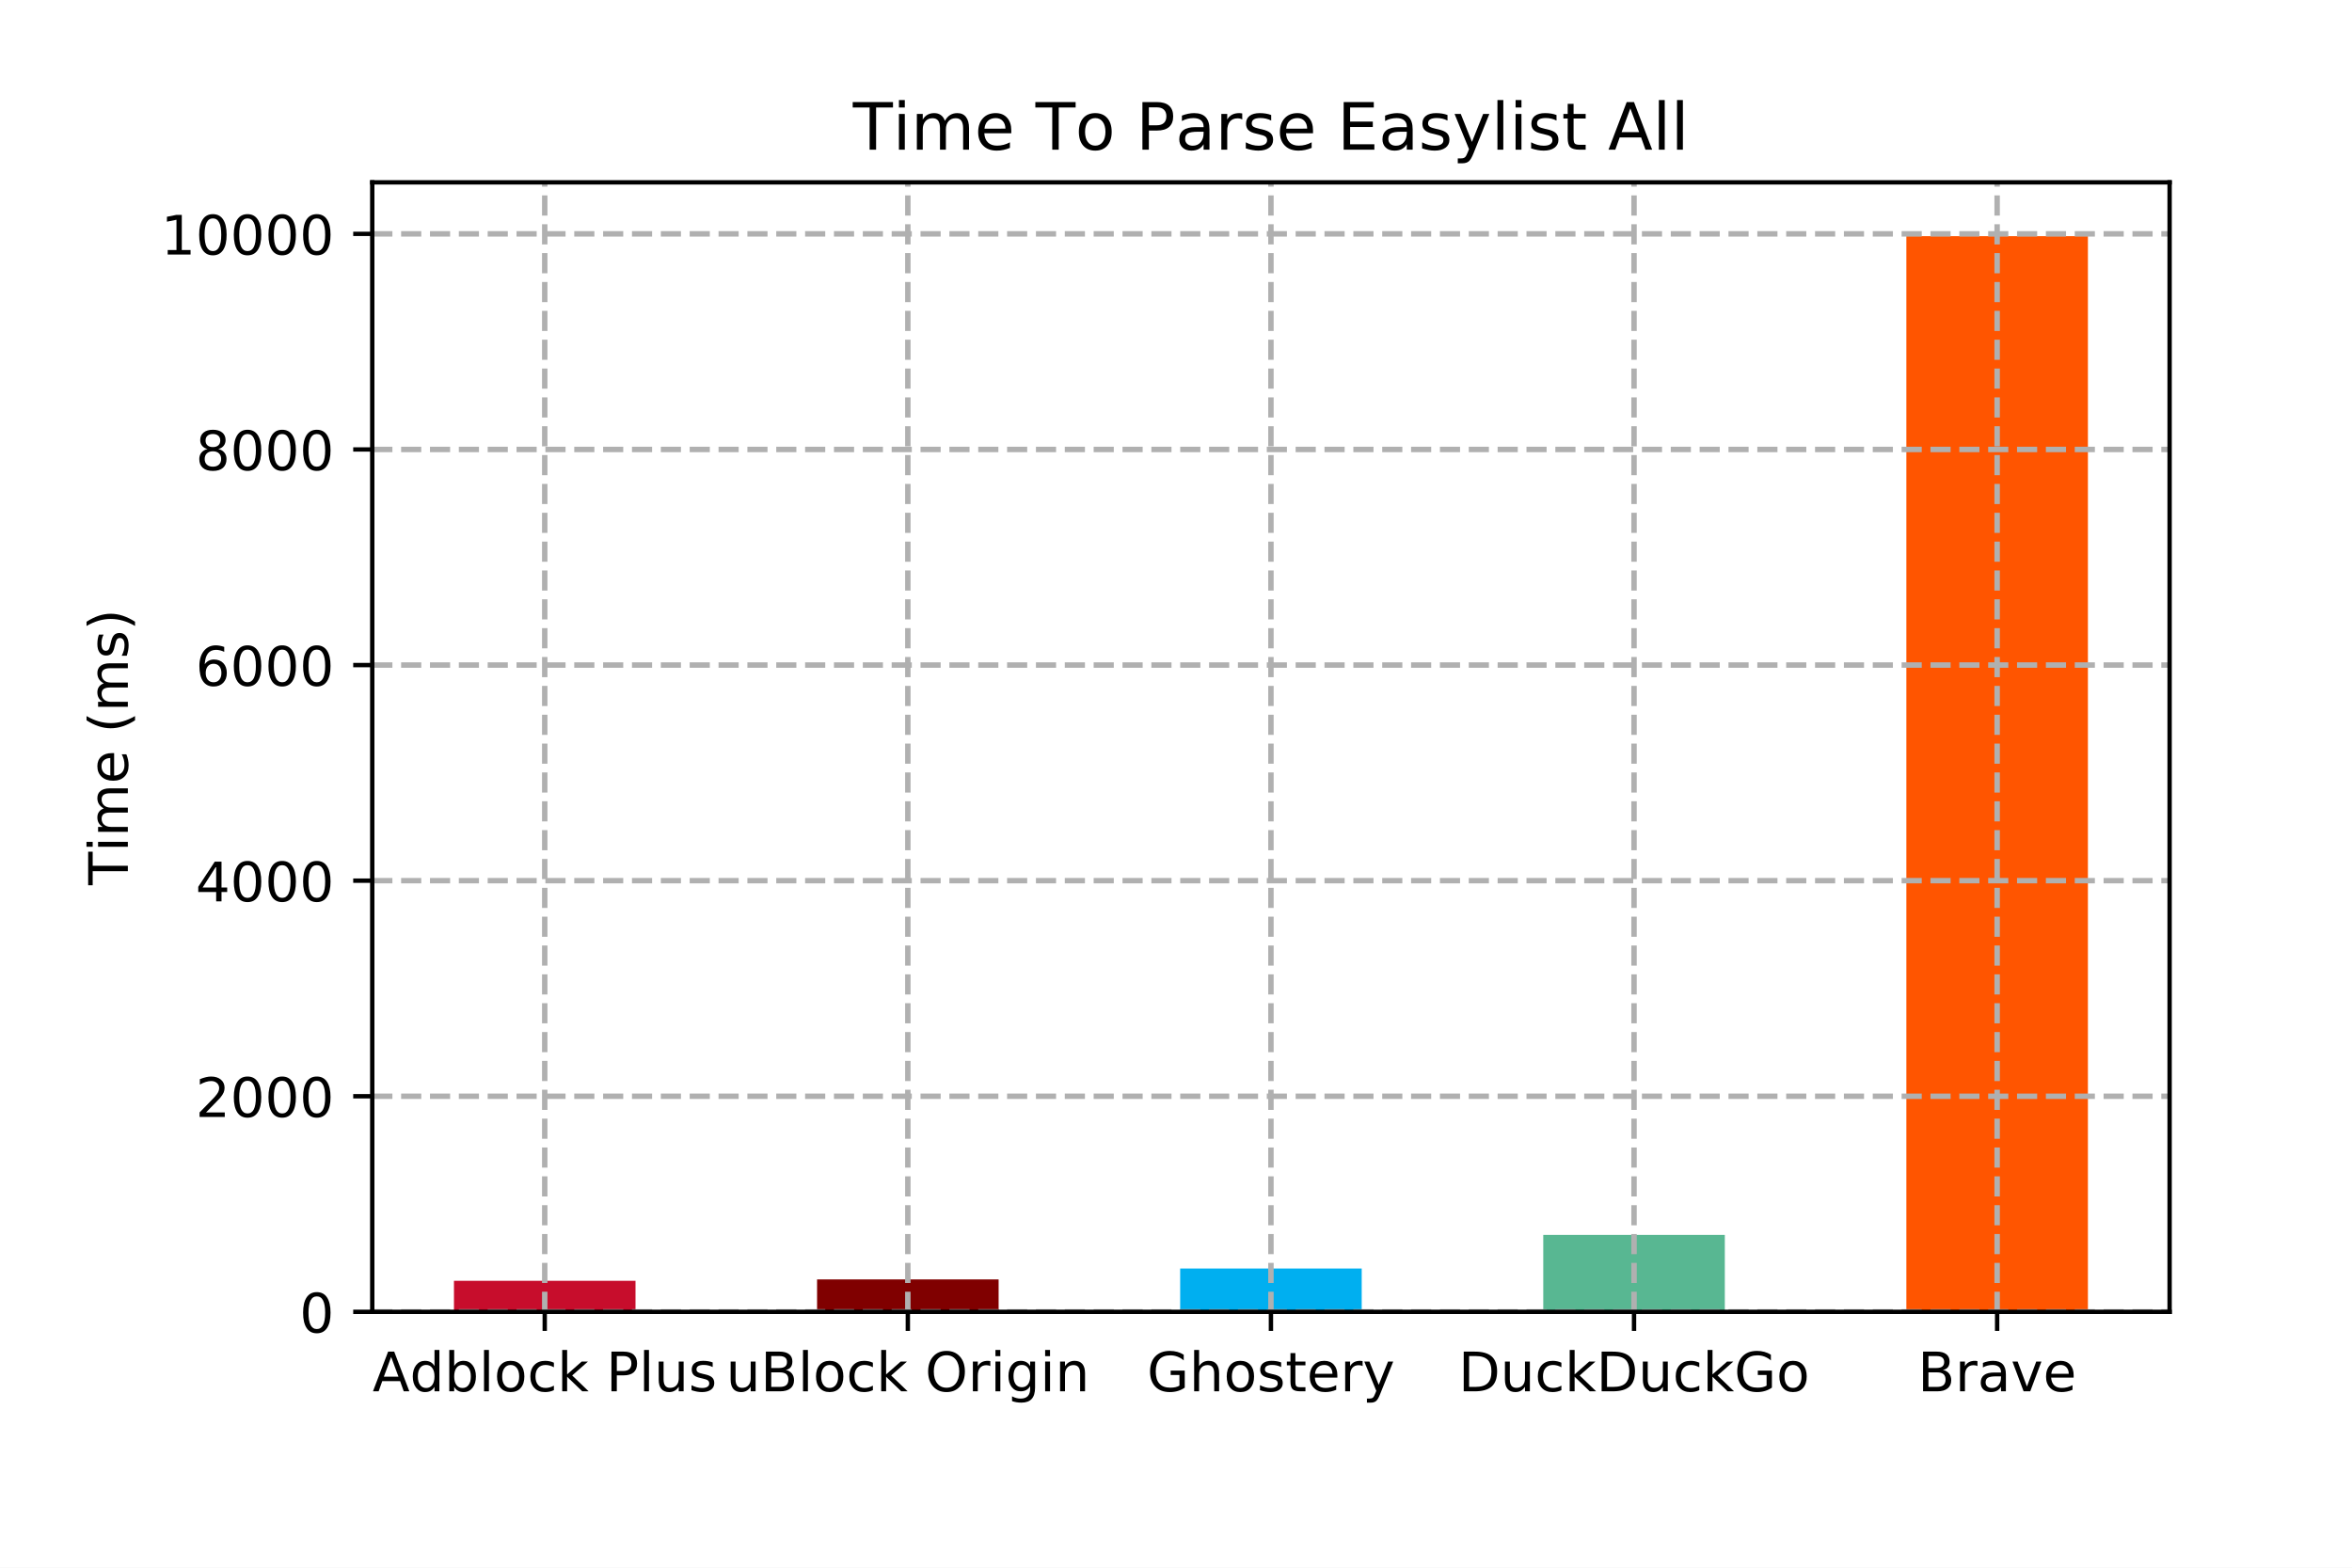
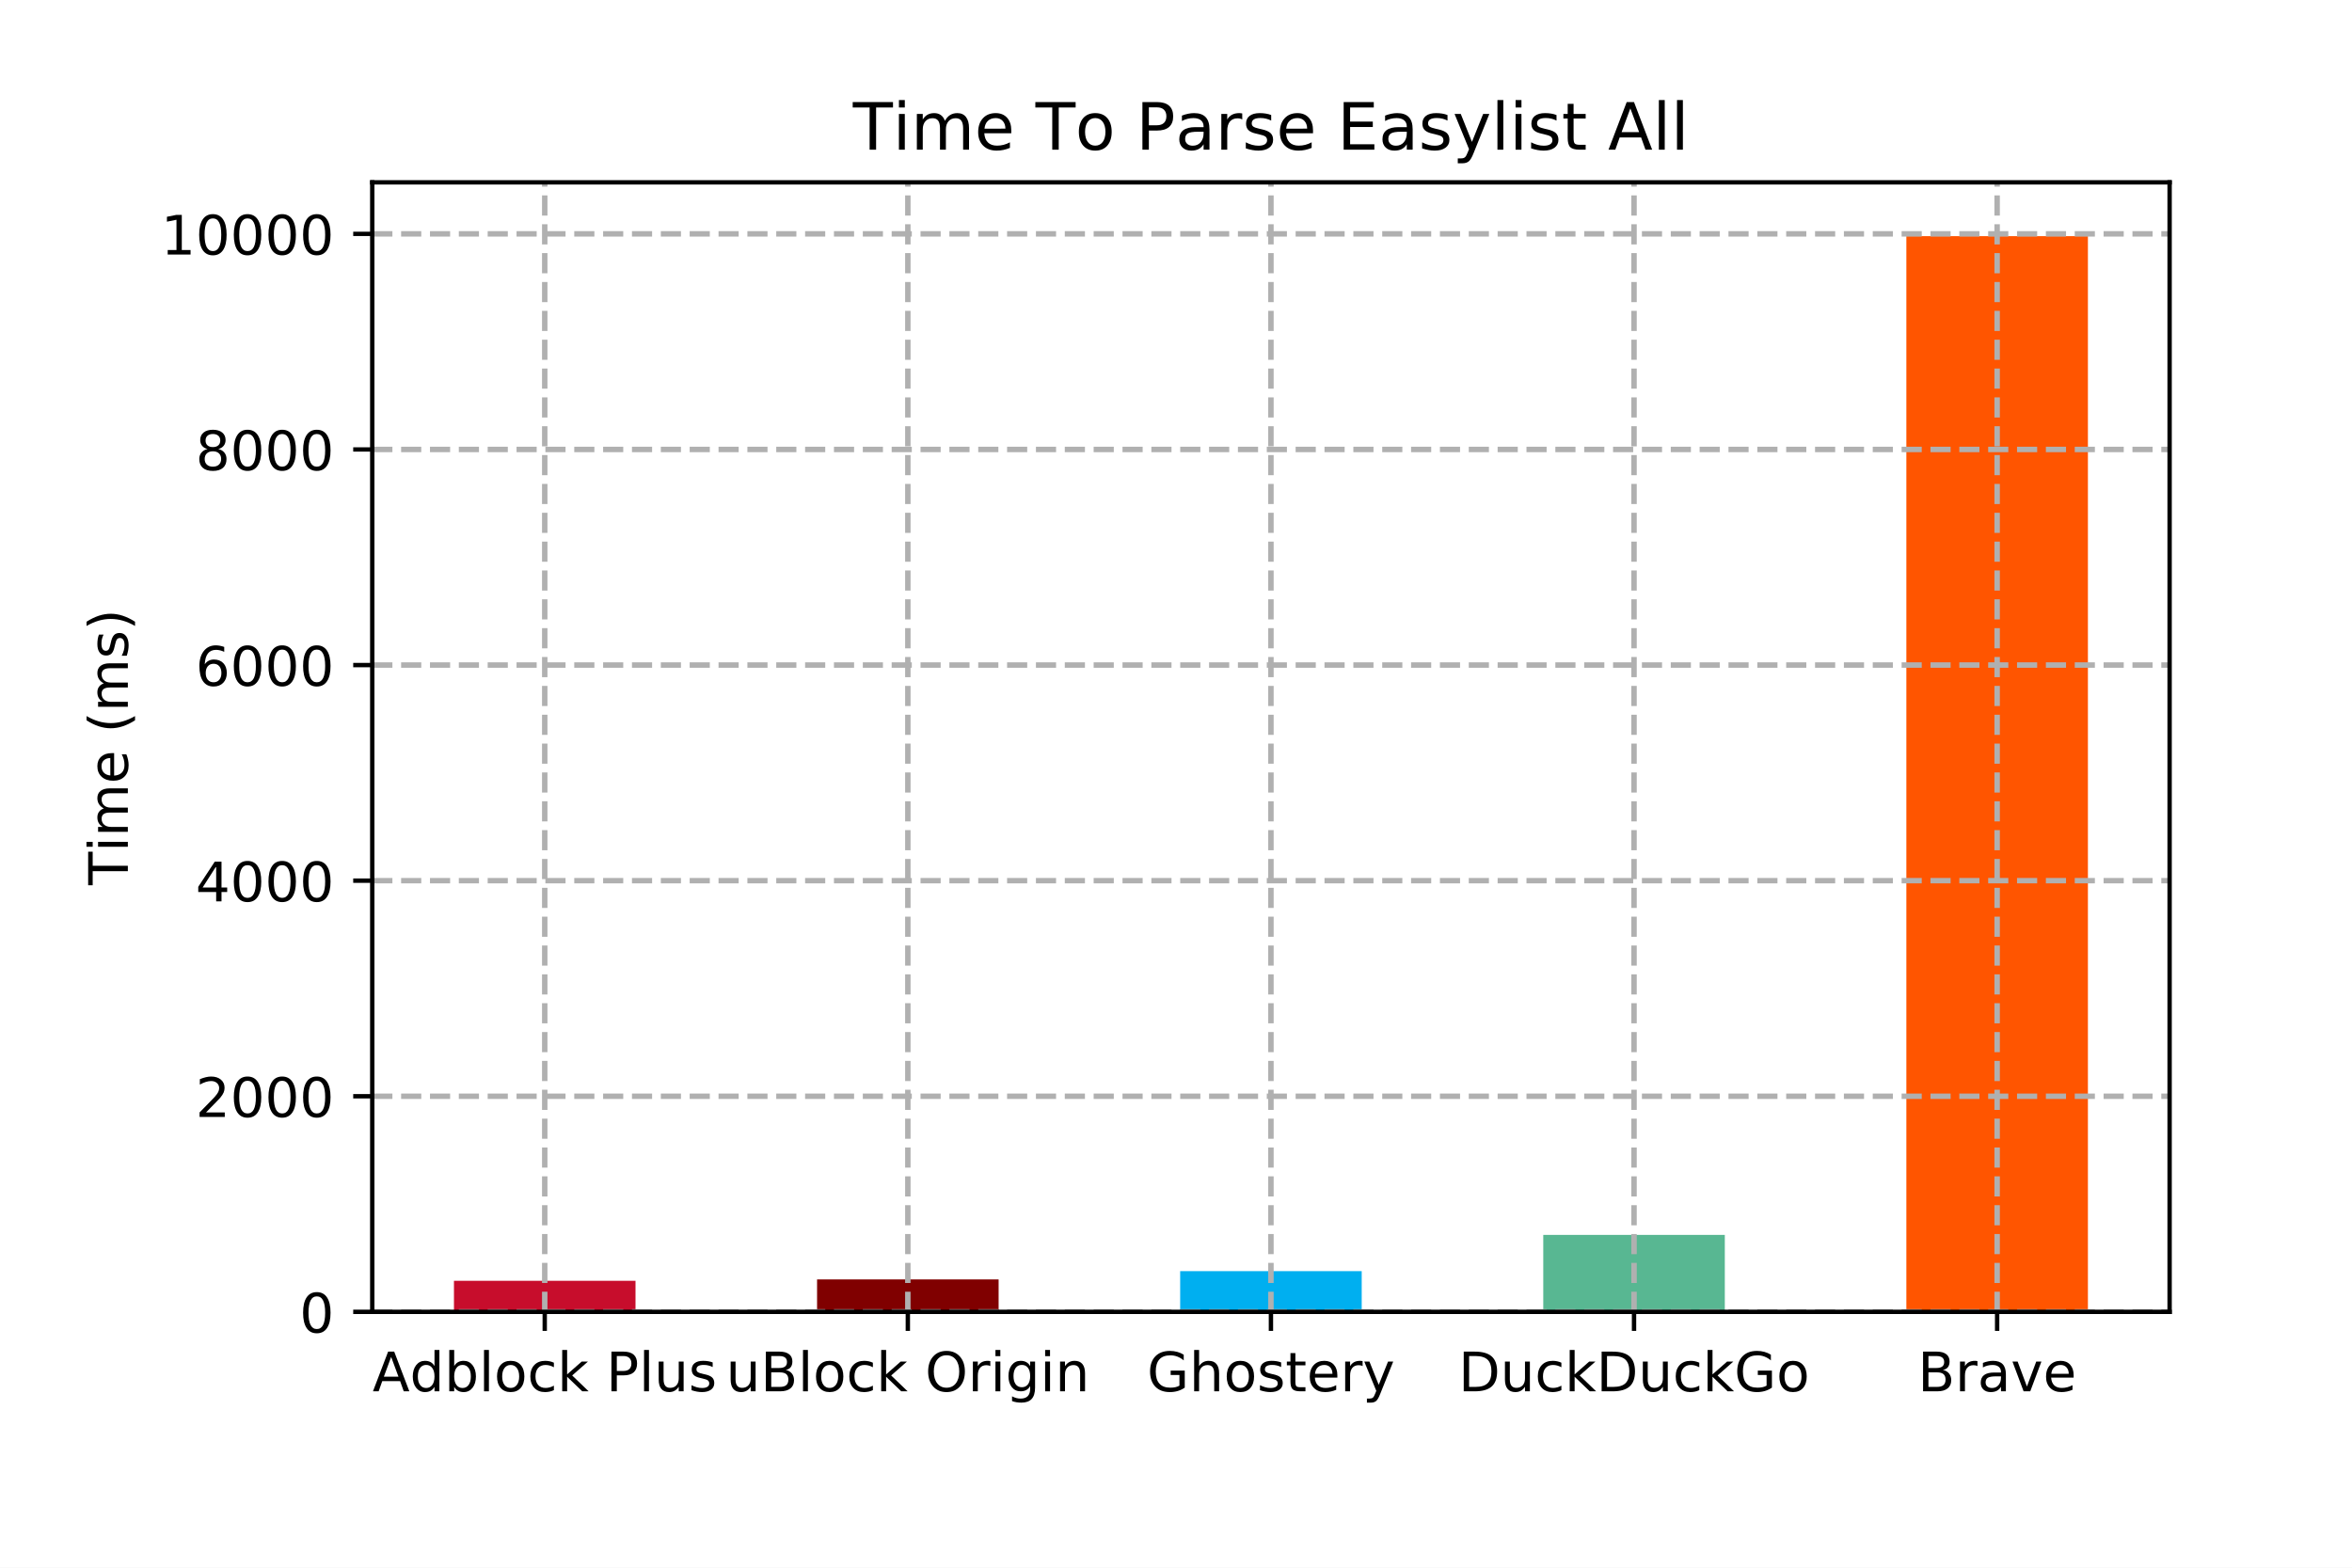
<svg xmlns="http://www.w3.org/2000/svg" xmlns:xlink="http://www.w3.org/1999/xlink" height="288pt" version="1.1" viewBox="0 0 432 288" width="432pt">
  <defs>
    <style type="text/css">
*{stroke-linecap:butt;stroke-linejoin:round;}
  </style>
  </defs>
  <g id="figure_1">
    <g id="patch_1">
      <path d="M 0 288  L 432 288  L 432 0  L 0 0  z " style="fill:#ffffff;" />
    </g>
    <g id="axes_1">
      <g id="patch_2">
        <path d="M 68.375 241  L 398.5 241  L 398.5 33.5  L 68.375 33.5  z " style="fill:#ffffff;" />
      </g>
      <g id="patch_3">
-         <path clip-path="url(#pf9a583710c)" d="M 83.381 241  L 116.727 241  L 116.727 235.293  L 83.381 235.293  z " style="fill:#c70d2c;" />
+         <path clip-path="url(#p6bf62aed45)" d="M 83.381 241  L 116.727 241  L 116.727 235.293  L 83.381 235.293  z " style="fill:#c70d2c;" />
      </g>
      <g id="patch_4">
-         <path clip-path="url(#pf9a583710c)" d="M 150.073 241  L 183.419 241  L 183.419 235.042  L 150.073 235.042  z " style="fill:#800000;" />
+         <path clip-path="url(#p6bf62aed45)" d="M 150.073 241  L 183.419 241  L 183.419 235.042  L 150.073 235.042  z " style="fill:#800000;" />
      </g>
      <g id="patch_5">
-         <path clip-path="url(#pf9a583710c)" d="M 216.765 241  L 250.11 241  L 250.11 233.034  L 216.765 233.034  z " style="fill:#00aff0;" />
+         <path clip-path="url(#p6bf62aed45)" d="M 216.765 241  L 250.11 241  L 250.11 233.525  L 216.765 233.525  z " style="fill:#00aff0;" />
      </g>
      <g id="patch_6">
-         <path clip-path="url(#pf9a583710c)" d="M 283.456 241  L 316.802 241  L 316.802 226.861  L 283.456 226.861  z " style="fill:#58b792;" />
+         <path clip-path="url(#p6bf62aed45)" d="M 283.456 241  L 316.802 241  L 316.802 226.861  L 283.456 226.861  z " style="fill:#58b792;" />
      </g>
      <g id="patch_7">
-         <path clip-path="url(#pf9a583710c)" d="M 350.148 241  L 383.494 241  L 383.494 43.381  L 350.148 43.381  z " style="fill:#ff5500;" />
+         <path clip-path="url(#p6bf62aed45)" d="M 350.148 241  L 383.494 241  L 383.494 43.381  L 350.148 43.381  z " style="fill:#ff5500;" />
      </g>
      <g id="matplotlib.axis_1">
        <g id="xtick_1">
          <g id="line2d_1">
-             <path clip-path="url(#pf9a583710c)" d="M 100.054 241  L 100.054 33.5  " style="fill:none;stroke:#b0b0b0;stroke-dasharray:3.7,1.6;stroke-dashoffset:0;" />
+             <path clip-path="url(#p6bf62aed45)" d="M 100.054 241  L 100.054 33.5  " style="fill:none;stroke:#b0b0b0;stroke-dasharray:3.7,1.6;stroke-dashoffset:0;" />
          </g>
          <g id="line2d_2">
            <defs>
-               <path d="M 0 0  L 0 3.5  " id="m17d4e10b0e" style="stroke:#000000;stroke-width:0.8;" />
-             </defs>
-             <g>
-               <use style="stroke:#000000;stroke-width:0.8;" x="100.054" xlink:href="#m17d4e10b0e" y="241" />
+               <path d="M 0 0  L 0 3.5  " id="m74d0bb270b" style="stroke:#000000;stroke-width:0.8;" />
+             </defs>
+             <g>
+               <use style="stroke:#000000;stroke-width:0.8;" x="100.054" xlink:href="#m74d0bb270b" y="241" />
            </g>
          </g>
          <g id="text_1">
            <defs>
              <path d="M 34.188 63.188  L 20.797 26.906  L 47.609 26.906  z M 28.609 72.906  L 39.797 72.906  L 67.578 0  L 57.328 0  L 50.688 18.703  L 17.828 18.703  L 11.188 0  L 0.781 0  z " id="DejaVuSans-65" />
              <path d="M 45.406 46.391  L 45.406 75.984  L 54.391 75.984  L 54.391 0  L 45.406 0  L 45.406 8.203  Q 42.578 3.328 38.25 0.953  Q 33.938 -1.422 27.875 -1.422  Q 17.969 -1.422 11.734 6.484  Q 5.516 14.406 5.516 27.297  Q 5.516 40.188 11.734 48.094  Q 17.969 56 27.875 56  Q 33.938 56 38.25 53.625  Q 42.578 51.266 45.406 46.391  z M 14.797 27.297  Q 14.797 17.391 18.875 11.75  Q 22.953 6.109 30.078 6.109  Q 37.203 6.109 41.297 11.75  Q 45.406 17.391 45.406 27.297  Q 45.406 37.203 41.297 42.844  Q 37.203 48.484 30.078 48.484  Q 22.953 48.484 18.875 42.844  Q 14.797 37.203 14.797 27.297  z " id="DejaVuSans-100" />
              <path d="M 48.688 27.297  Q 48.688 37.203 44.609 42.844  Q 40.531 48.484 33.406 48.484  Q 26.266 48.484 22.188 42.844  Q 18.109 37.203 18.109 27.297  Q 18.109 17.391 22.188 11.75  Q 26.266 6.109 33.406 6.109  Q 40.531 6.109 44.609 11.75  Q 48.688 17.391 48.688 27.297  z M 18.109 46.391  Q 20.953 51.266 25.266 53.625  Q 29.594 56 35.594 56  Q 45.562 56 51.781 48.094  Q 58.016 40.188 58.016 27.297  Q 58.016 14.406 51.781 6.484  Q 45.562 -1.422 35.594 -1.422  Q 29.594 -1.422 25.266 0.953  Q 20.953 3.328 18.109 8.203  L 18.109 0  L 9.078 0  L 9.078 75.984  L 18.109 75.984  z " id="DejaVuSans-98" />
              <path d="M 9.422 75.984  L 18.406 75.984  L 18.406 0  L 9.422 0  z " id="DejaVuSans-108" />
              <path d="M 30.609 48.391  Q 23.391 48.391 19.188 42.75  Q 14.984 37.109 14.984 27.297  Q 14.984 17.484 19.156 11.844  Q 23.344 6.203 30.609 6.203  Q 37.797 6.203 41.984 11.859  Q 46.188 17.531 46.188 27.297  Q 46.188 37.016 41.984 42.703  Q 37.797 48.391 30.609 48.391  z M 30.609 56  Q 42.328 56 49.016 48.375  Q 55.719 40.766 55.719 27.297  Q 55.719 13.875 49.016 6.219  Q 42.328 -1.422 30.609 -1.422  Q 18.844 -1.422 12.172 6.219  Q 5.516 13.875 5.516 27.297  Q 5.516 40.766 12.172 48.375  Q 18.844 56 30.609 56  z " id="DejaVuSans-111" />
              <path d="M 48.781 52.594  L 48.781 44.188  Q 44.969 46.297 41.141 47.344  Q 37.312 48.391 33.406 48.391  Q 24.656 48.391 19.812 42.844  Q 14.984 37.312 14.984 27.297  Q 14.984 17.281 19.812 11.734  Q 24.656 6.203 33.406 6.203  Q 37.312 6.203 41.141 7.25  Q 44.969 8.297 48.781 10.406  L 48.781 2.094  Q 45.016 0.344 40.984 -0.531  Q 36.969 -1.422 32.422 -1.422  Q 20.062 -1.422 12.781 6.344  Q 5.516 14.109 5.516 27.297  Q 5.516 40.672 12.859 48.328  Q 20.219 56 33.016 56  Q 37.156 56 41.109 55.141  Q 45.062 54.297 48.781 52.594  z " id="DejaVuSans-99" />
              <path d="M 9.078 75.984  L 18.109 75.984  L 18.109 31.109  L 44.922 54.688  L 56.391 54.688  L 27.391 29.109  L 57.625 0  L 45.906 0  L 18.109 26.703  L 18.109 0  L 9.078 0  z " id="DejaVuSans-107" />
              <path id="DejaVuSans-32" />
              <path d="M 19.672 64.797  L 19.672 37.406  L 32.078 37.406  Q 38.969 37.406 42.719 40.969  Q 46.484 44.531 46.484 51.125  Q 46.484 57.672 42.719 61.234  Q 38.969 64.797 32.078 64.797  z M 9.812 72.906  L 32.078 72.906  Q 44.344 72.906 50.609 67.359  Q 56.891 61.812 56.891 51.125  Q 56.891 40.328 50.609 34.812  Q 44.344 29.297 32.078 29.297  L 19.672 29.297  L 19.672 0  L 9.812 0  z " id="DejaVuSans-80" />
              <path d="M 8.5 21.578  L 8.5 54.688  L 17.484 54.688  L 17.484 21.922  Q 17.484 14.156 20.5 10.266  Q 23.531 6.391 29.594 6.391  Q 36.859 6.391 41.078 11.031  Q 45.312 15.672 45.312 23.688  L 45.312 54.688  L 54.297 54.688  L 54.297 0  L 45.312 0  L 45.312 8.406  Q 42.047 3.422 37.719 1  Q 33.406 -1.422 27.688 -1.422  Q 18.266 -1.422 13.375 4.438  Q 8.5 10.297 8.5 21.578  z M 31.109 56  z " id="DejaVuSans-117" />
              <path d="M 44.281 53.078  L 44.281 44.578  Q 40.484 46.531 36.375 47.5  Q 32.281 48.484 27.875 48.484  Q 21.188 48.484 17.844 46.438  Q 14.5 44.391 14.5 40.281  Q 14.5 37.156 16.891 35.375  Q 19.281 33.594 26.516 31.984  L 29.594 31.297  Q 39.156 29.25 43.188 25.516  Q 47.219 21.781 47.219 15.094  Q 47.219 7.469 41.188 3.016  Q 35.156 -1.422 24.609 -1.422  Q 20.219 -1.422 15.453 -0.562  Q 10.688 0.297 5.422 2  L 5.422 11.281  Q 10.406 8.688 15.234 7.391  Q 20.062 6.109 24.812 6.109  Q 31.156 6.109 34.562 8.281  Q 37.984 10.453 37.984 14.406  Q 37.984 18.062 35.516 20.016  Q 33.062 21.969 24.703 23.781  L 21.578 24.516  Q 13.234 26.266 9.516 29.906  Q 5.812 33.547 5.812 39.891  Q 5.812 47.609 11.281 51.797  Q 16.75 56 26.812 56  Q 31.781 56 36.172 55.266  Q 40.578 54.547 44.281 53.078  z " id="DejaVuSans-115" />
            </defs>
            <g transform="translate(68.42632 255.5984)scale(0.1 -0.1)">
              <use xlink:href="#DejaVuSans-65" />
              <use x="68.393" xlink:href="#DejaVuSans-100" />
              <use x="131.869" xlink:href="#DejaVuSans-98" />
              <use x="195.346" xlink:href="#DejaVuSans-108" />
              <use x="223.129" xlink:href="#DejaVuSans-111" />
              <use x="284.311" xlink:href="#DejaVuSans-99" />
              <use x="339.291" xlink:href="#DejaVuSans-107" />
              <use x="397.201" xlink:href="#DejaVuSans-32" />
              <use x="428.988" xlink:href="#DejaVuSans-80" />
              <use x="489.291" xlink:href="#DejaVuSans-108" />
              <use x="517.074" xlink:href="#DejaVuSans-117" />
              <use x="580.453" xlink:href="#DejaVuSans-115" />
            </g>
          </g>
        </g>
        <g id="xtick_2">
          <g id="line2d_3">
-             <path clip-path="url(#pf9a583710c)" d="M 166.746 241  L 166.746 33.5  " style="fill:none;stroke:#b0b0b0;stroke-dasharray:3.7,1.6;stroke-dashoffset:0;" />
+             <path clip-path="url(#p6bf62aed45)" d="M 166.746 241  L 166.746 33.5  " style="fill:none;stroke:#b0b0b0;stroke-dasharray:3.7,1.6;stroke-dashoffset:0;" />
          </g>
          <g id="line2d_4">
            <g>
-               <use style="stroke:#000000;stroke-width:0.8;" x="166.746" xlink:href="#m17d4e10b0e" y="241" />
+               <use style="stroke:#000000;stroke-width:0.8;" x="166.746" xlink:href="#m74d0bb270b" y="241" />
            </g>
          </g>
          <g id="text_2">
            <defs>
              <path d="M 19.672 34.812  L 19.672 8.109  L 35.5 8.109  Q 43.453 8.109 47.281 11.406  Q 51.125 14.703 51.125 21.484  Q 51.125 28.328 47.281 31.562  Q 43.453 34.812 35.5 34.812  z M 19.672 64.797  L 19.672 42.828  L 34.281 42.828  Q 41.5 42.828 45.031 45.531  Q 48.578 48.25 48.578 53.812  Q 48.578 59.328 45.031 62.062  Q 41.5 64.797 34.281 64.797  z M 9.812 72.906  L 35.016 72.906  Q 46.297 72.906 52.391 68.219  Q 58.5 63.531 58.5 54.891  Q 58.5 48.188 55.375 44.234  Q 52.25 40.281 46.188 39.312  Q 53.469 37.75 57.5 32.781  Q 61.531 27.828 61.531 20.406  Q 61.531 10.641 54.891 5.312  Q 48.25 0 35.984 0  L 9.812 0  z " id="DejaVuSans-66" />
              <path d="M 39.406 66.219  Q 28.656 66.219 22.328 58.203  Q 16.016 50.203 16.016 36.375  Q 16.016 22.609 22.328 14.594  Q 28.656 6.594 39.406 6.594  Q 50.141 6.594 56.422 14.594  Q 62.703 22.609 62.703 36.375  Q 62.703 50.203 56.422 58.203  Q 50.141 66.219 39.406 66.219  z M 39.406 74.219  Q 54.734 74.219 63.906 63.938  Q 73.094 53.656 73.094 36.375  Q 73.094 19.141 63.906 8.859  Q 54.734 -1.422 39.406 -1.422  Q 24.031 -1.422 14.812 8.828  Q 5.609 19.094 5.609 36.375  Q 5.609 53.656 14.812 63.938  Q 24.031 74.219 39.406 74.219  z " id="DejaVuSans-79" />
              <path d="M 41.109 46.297  Q 39.594 47.172 37.812 47.578  Q 36.031 48 33.891 48  Q 26.266 48 22.188 43.047  Q 18.109 38.094 18.109 28.812  L 18.109 0  L 9.078 0  L 9.078 54.688  L 18.109 54.688  L 18.109 46.188  Q 20.953 51.172 25.484 53.578  Q 30.031 56 36.531 56  Q 37.453 56 38.578 55.875  Q 39.703 55.766 41.062 55.516  z " id="DejaVuSans-114" />
              <path d="M 9.422 54.688  L 18.406 54.688  L 18.406 0  L 9.422 0  z M 9.422 75.984  L 18.406 75.984  L 18.406 64.594  L 9.422 64.594  z " id="DejaVuSans-105" />
              <path d="M 45.406 27.984  Q 45.406 37.75 41.375 43.109  Q 37.359 48.484 30.078 48.484  Q 22.859 48.484 18.828 43.109  Q 14.797 37.75 14.797 27.984  Q 14.797 18.266 18.828 12.891  Q 22.859 7.516 30.078 7.516  Q 37.359 7.516 41.375 12.891  Q 45.406 18.266 45.406 27.984  z M 54.391 6.781  Q 54.391 -7.172 48.188 -13.984  Q 42 -20.797 29.203 -20.797  Q 24.469 -20.797 20.266 -20.094  Q 16.062 -19.391 12.109 -17.922  L 12.109 -9.188  Q 16.062 -11.328 19.922 -12.344  Q 23.781 -13.375 27.781 -13.375  Q 36.625 -13.375 41.016 -8.766  Q 45.406 -4.156 45.406 5.172  L 45.406 9.625  Q 42.625 4.781 38.281 2.391  Q 33.938 0 27.875 0  Q 17.828 0 11.672 7.656  Q 5.516 15.328 5.516 27.984  Q 5.516 40.672 11.672 48.328  Q 17.828 56 27.875 56  Q 33.938 56 38.281 53.609  Q 42.625 51.219 45.406 46.391  L 45.406 54.688  L 54.391 54.688  z " id="DejaVuSans-103" />
              <path d="M 54.891 33.016  L 54.891 0  L 45.906 0  L 45.906 32.719  Q 45.906 40.484 42.875 44.328  Q 39.844 48.188 33.797 48.188  Q 26.516 48.188 22.312 43.547  Q 18.109 38.922 18.109 30.906  L 18.109 0  L 9.078 0  L 9.078 54.688  L 18.109 54.688  L 18.109 46.188  Q 21.344 51.125 25.703 53.562  Q 30.078 56 35.797 56  Q 45.219 56 50.047 50.172  Q 54.891 44.344 54.891 33.016  z " id="DejaVuSans-110" />
            </defs>
            <g transform="translate(133.3518 255.5984)scale(0.1 -0.1)">
              <use xlink:href="#DejaVuSans-117" />
              <use x="63.379" xlink:href="#DejaVuSans-66" />
              <use x="131.982" xlink:href="#DejaVuSans-108" />
              <use x="159.766" xlink:href="#DejaVuSans-111" />
              <use x="220.947" xlink:href="#DejaVuSans-99" />
              <use x="275.928" xlink:href="#DejaVuSans-107" />
              <use x="333.838" xlink:href="#DejaVuSans-32" />
              <use x="365.625" xlink:href="#DejaVuSans-79" />
              <use x="444.336" xlink:href="#DejaVuSans-114" />
              <use x="485.449" xlink:href="#DejaVuSans-105" />
              <use x="513.232" xlink:href="#DejaVuSans-103" />
              <use x="576.709" xlink:href="#DejaVuSans-105" />
              <use x="604.492" xlink:href="#DejaVuSans-110" />
            </g>
          </g>
        </g>
        <g id="xtick_3">
          <g id="line2d_5">
-             <path clip-path="url(#pf9a583710c)" d="M 233.438 241  L 233.438 33.5  " style="fill:none;stroke:#b0b0b0;stroke-dasharray:3.7,1.6;stroke-dashoffset:0;" />
+             <path clip-path="url(#p6bf62aed45)" d="M 233.438 241  L 233.438 33.5  " style="fill:none;stroke:#b0b0b0;stroke-dasharray:3.7,1.6;stroke-dashoffset:0;" />
          </g>
          <g id="line2d_6">
            <g>
-               <use style="stroke:#000000;stroke-width:0.8;" x="233.438" xlink:href="#m17d4e10b0e" y="241" />
+               <use style="stroke:#000000;stroke-width:0.8;" x="233.438" xlink:href="#m74d0bb270b" y="241" />
            </g>
          </g>
          <g id="text_3">
            <defs>
              <path d="M 59.516 10.406  L 59.516 29.984  L 43.406 29.984  L 43.406 38.094  L 69.281 38.094  L 69.281 6.781  Q 63.578 2.734 56.688 0.656  Q 49.812 -1.422 42 -1.422  Q 24.906 -1.422 15.25 8.562  Q 5.609 18.562 5.609 36.375  Q 5.609 54.25 15.25 64.234  Q 24.906 74.219 42 74.219  Q 49.125 74.219 55.547 72.453  Q 61.969 70.703 67.391 67.281  L 67.391 56.781  Q 61.922 61.422 55.766 63.766  Q 49.609 66.109 42.828 66.109  Q 29.438 66.109 22.719 58.641  Q 16.016 51.172 16.016 36.375  Q 16.016 21.625 22.719 14.156  Q 29.438 6.688 42.828 6.688  Q 48.047 6.688 52.141 7.594  Q 56.25 8.5 59.516 10.406  z " id="DejaVuSans-71" />
              <path d="M 54.891 33.016  L 54.891 0  L 45.906 0  L 45.906 32.719  Q 45.906 40.484 42.875 44.328  Q 39.844 48.188 33.797 48.188  Q 26.516 48.188 22.312 43.547  Q 18.109 38.922 18.109 30.906  L 18.109 0  L 9.078 0  L 9.078 75.984  L 18.109 75.984  L 18.109 46.188  Q 21.344 51.125 25.703 53.562  Q 30.078 56 35.797 56  Q 45.219 56 50.047 50.172  Q 54.891 44.344 54.891 33.016  z " id="DejaVuSans-104" />
              <path d="M 18.312 70.219  L 18.312 54.688  L 36.812 54.688  L 36.812 47.703  L 18.312 47.703  L 18.312 18.016  Q 18.312 11.328 20.141 9.422  Q 21.969 7.516 27.594 7.516  L 36.812 7.516  L 36.812 0  L 27.594 0  Q 17.188 0 13.234 3.875  Q 9.281 7.766 9.281 18.016  L 9.281 47.703  L 2.688 47.703  L 2.688 54.688  L 9.281 54.688  L 9.281 70.219  z " id="DejaVuSans-116" />
              <path d="M 56.203 29.594  L 56.203 25.203  L 14.891 25.203  Q 15.484 15.922 20.484 11.062  Q 25.484 6.203 34.422 6.203  Q 39.594 6.203 44.453 7.469  Q 49.312 8.734 54.109 11.281  L 54.109 2.781  Q 49.266 0.734 44.188 -0.344  Q 39.109 -1.422 33.891 -1.422  Q 20.797 -1.422 13.156 6.188  Q 5.516 13.812 5.516 26.812  Q 5.516 40.234 12.766 48.109  Q 20.016 56 32.328 56  Q 43.359 56 49.781 48.891  Q 56.203 41.797 56.203 29.594  z M 47.219 32.234  Q 47.125 39.594 43.094 43.984  Q 39.062 48.391 32.422 48.391  Q 24.906 48.391 20.391 44.141  Q 15.875 39.891 15.188 32.172  z " id="DejaVuSans-101" />
              <path d="M 32.172 -5.078  Q 28.375 -14.844 24.75 -17.812  Q 21.141 -20.797 15.094 -20.797  L 7.906 -20.797  L 7.906 -13.281  L 13.188 -13.281  Q 16.891 -13.281 18.938 -11.516  Q 21 -9.766 23.484 -3.219  L 25.094 0.875  L 2.984 54.688  L 12.5 54.688  L 29.594 11.922  L 46.688 54.688  L 56.203 54.688  z " id="DejaVuSans-121" />
            </defs>
            <g transform="translate(210.6789 255.5984)scale(0.1 -0.1)">
              <use xlink:href="#DejaVuSans-71" />
              <use x="77.49" xlink:href="#DejaVuSans-104" />
              <use x="140.869" xlink:href="#DejaVuSans-111" />
              <use x="202.051" xlink:href="#DejaVuSans-115" />
              <use x="254.15" xlink:href="#DejaVuSans-116" />
              <use x="293.359" xlink:href="#DejaVuSans-101" />
              <use x="354.883" xlink:href="#DejaVuSans-114" />
              <use x="395.996" xlink:href="#DejaVuSans-121" />
            </g>
          </g>
        </g>
        <g id="xtick_4">
          <g id="line2d_7">
-             <path clip-path="url(#pf9a583710c)" d="M 300.129 241  L 300.129 33.5  " style="fill:none;stroke:#b0b0b0;stroke-dasharray:3.7,1.6;stroke-dashoffset:0;" />
+             <path clip-path="url(#p6bf62aed45)" d="M 300.129 241  L 300.129 33.5  " style="fill:none;stroke:#b0b0b0;stroke-dasharray:3.7,1.6;stroke-dashoffset:0;" />
          </g>
          <g id="line2d_8">
            <g>
-               <use style="stroke:#000000;stroke-width:0.8;" x="300.129" xlink:href="#m17d4e10b0e" y="241" />
+               <use style="stroke:#000000;stroke-width:0.8;" x="300.129" xlink:href="#m74d0bb270b" y="241" />
            </g>
          </g>
          <g id="text_4">
            <defs>
              <path d="M 19.672 64.797  L 19.672 8.109  L 31.594 8.109  Q 46.688 8.109 53.688 14.938  Q 60.688 21.781 60.688 36.531  Q 60.688 51.172 53.688 57.984  Q 46.688 64.797 31.594 64.797  z M 9.812 72.906  L 30.078 72.906  Q 51.266 72.906 61.172 64.094  Q 71.094 55.281 71.094 36.531  Q 71.094 17.672 61.125 8.828  Q 51.172 0 30.078 0  L 9.812 0  z " id="DejaVuSans-68" />
            </defs>
            <g transform="translate(267.8693 255.5984)scale(0.1 -0.1)">
              <use xlink:href="#DejaVuSans-68" />
              <use x="77.002" xlink:href="#DejaVuSans-117" />
              <use x="140.381" xlink:href="#DejaVuSans-99" />
              <use x="195.361" xlink:href="#DejaVuSans-107" />
              <use x="253.271" xlink:href="#DejaVuSans-68" />
              <use x="330.273" xlink:href="#DejaVuSans-117" />
              <use x="393.652" xlink:href="#DejaVuSans-99" />
              <use x="448.633" xlink:href="#DejaVuSans-107" />
              <use x="506.543" xlink:href="#DejaVuSans-71" />
              <use x="584.033" xlink:href="#DejaVuSans-111" />
            </g>
          </g>
        </g>
        <g id="xtick_5">
          <g id="line2d_9">
-             <path clip-path="url(#pf9a583710c)" d="M 366.821 241  L 366.821 33.5  " style="fill:none;stroke:#b0b0b0;stroke-dasharray:3.7,1.6;stroke-dashoffset:0;" />
+             <path clip-path="url(#p6bf62aed45)" d="M 366.821 241  L 366.821 33.5  " style="fill:none;stroke:#b0b0b0;stroke-dasharray:3.7,1.6;stroke-dashoffset:0;" />
          </g>
          <g id="line2d_10">
            <g>
-               <use style="stroke:#000000;stroke-width:0.8;" x="366.821" xlink:href="#m17d4e10b0e" y="241" />
+               <use style="stroke:#000000;stroke-width:0.8;" x="366.821" xlink:href="#m74d0bb270b" y="241" />
            </g>
          </g>
          <g id="text_5">
            <defs>
              <path d="M 34.281 27.484  Q 23.391 27.484 19.188 25  Q 14.984 22.516 14.984 16.5  Q 14.984 11.719 18.141 8.906  Q 21.297 6.109 26.703 6.109  Q 34.188 6.109 38.703 11.406  Q 43.219 16.703 43.219 25.484  L 43.219 27.484  z M 52.203 31.203  L 52.203 0  L 43.219 0  L 43.219 8.297  Q 40.141 3.328 35.547 0.953  Q 30.953 -1.422 24.312 -1.422  Q 15.922 -1.422 10.953 3.297  Q 6 8.016 6 15.922  Q 6 25.141 12.172 29.828  Q 18.359 34.516 30.609 34.516  L 43.219 34.516  L 43.219 35.406  Q 43.219 41.609 39.141 45  Q 35.062 48.391 27.688 48.391  Q 23 48.391 18.547 47.266  Q 14.109 46.141 10.016 43.891  L 10.016 52.203  Q 14.938 54.109 19.578 55.047  Q 24.219 56 28.609 56  Q 40.484 56 46.344 49.844  Q 52.203 43.703 52.203 31.203  z " id="DejaVuSans-97" />
              <path d="M 2.984 54.688  L 12.5 54.688  L 29.594 8.797  L 46.688 54.688  L 56.203 54.688  L 35.688 0  L 23.484 0  z " id="DejaVuSans-118" />
            </defs>
            <g transform="translate(352.2354 255.5984)scale(0.1 -0.1)">
              <use xlink:href="#DejaVuSans-66" />
              <use x="68.604" xlink:href="#DejaVuSans-114" />
              <use x="109.717" xlink:href="#DejaVuSans-97" />
              <use x="170.996" xlink:href="#DejaVuSans-118" />
              <use x="230.176" xlink:href="#DejaVuSans-101" />
            </g>
          </g>
        </g>
      </g>
      <g id="matplotlib.axis_2">
        <g id="ytick_1">
          <g id="line2d_11">
-             <path clip-path="url(#pf9a583710c)" d="M 68.375 241  L 398.5 241  " style="fill:none;stroke:#b0b0b0;stroke-dasharray:3.7,1.6;stroke-dashoffset:0;" />
+             <path clip-path="url(#p6bf62aed45)" d="M 68.375 241  L 398.5 241  " style="fill:none;stroke:#b0b0b0;stroke-dasharray:3.7,1.6;stroke-dashoffset:0;" />
          </g>
          <g id="line2d_12">
            <defs>
-               <path d="M 0 0  L -3.5 0  " id="m535605c019" style="stroke:#000000;stroke-width:0.8;" />
-             </defs>
-             <g>
-               <use style="stroke:#000000;stroke-width:0.8;" x="68.375" xlink:href="#m535605c019" y="241" />
+               <path d="M 0 0  L -3.5 0  " id="m3840b8e098" style="stroke:#000000;stroke-width:0.8;" />
+             </defs>
+             <g>
+               <use style="stroke:#000000;stroke-width:0.8;" x="68.375" xlink:href="#m3840b8e098" y="241" />
            </g>
          </g>
          <g id="text_6">
            <defs>
              <path d="M 31.781 66.406  Q 24.172 66.406 20.328 58.906  Q 16.5 51.422 16.5 36.375  Q 16.5 21.391 20.328 13.891  Q 24.172 6.391 31.781 6.391  Q 39.453 6.391 43.281 13.891  Q 47.125 21.391 47.125 36.375  Q 47.125 51.422 43.281 58.906  Q 39.453 66.406 31.781 66.406  z M 31.781 74.219  Q 44.047 74.219 50.516 64.516  Q 56.984 54.828 56.984 36.375  Q 56.984 17.969 50.516 8.266  Q 44.047 -1.422 31.781 -1.422  Q 19.531 -1.422 13.062 8.266  Q 6.594 17.969 6.594 36.375  Q 6.594 54.828 13.062 64.516  Q 19.531 74.219 31.781 74.219  z " id="DejaVuSans-48" />
            </defs>
            <g transform="translate(55.0125 244.7992)scale(0.1 -0.1)">
              <use xlink:href="#DejaVuSans-48" />
            </g>
          </g>
        </g>
        <g id="ytick_2">
          <g id="line2d_13">
-             <path clip-path="url(#pf9a583710c)" d="M 68.375 201.393  L 398.5 201.393  " style="fill:none;stroke:#b0b0b0;stroke-dasharray:3.7,1.6;stroke-dashoffset:0;" />
+             <path clip-path="url(#p6bf62aed45)" d="M 68.375 201.393  L 398.5 201.393  " style="fill:none;stroke:#b0b0b0;stroke-dasharray:3.7,1.6;stroke-dashoffset:0;" />
          </g>
          <g id="line2d_14">
            <g>
-               <use style="stroke:#000000;stroke-width:0.8;" x="68.375" xlink:href="#m535605c019" y="201.393" />
+               <use style="stroke:#000000;stroke-width:0.8;" x="68.375" xlink:href="#m3840b8e098" y="201.393" />
            </g>
          </g>
          <g id="text_7">
            <defs>
              <path d="M 19.188 8.297  L 53.609 8.297  L 53.609 0  L 7.328 0  L 7.328 8.297  Q 12.938 14.109 22.625 23.891  Q 32.328 33.688 34.812 36.531  Q 39.547 41.844 41.422 45.531  Q 43.312 49.219 43.312 52.781  Q 43.312 58.594 39.234 62.25  Q 35.156 65.922 28.609 65.922  Q 23.969 65.922 18.812 64.312  Q 13.672 62.703 7.812 59.422  L 7.812 69.391  Q 13.766 71.781 18.938 73  Q 24.125 74.219 28.422 74.219  Q 39.75 74.219 46.484 68.547  Q 53.219 62.891 53.219 53.422  Q 53.219 48.922 51.531 44.891  Q 49.859 40.875 45.406 35.406  Q 44.188 33.984 37.641 27.219  Q 31.109 20.453 19.188 8.297  z " id="DejaVuSans-50" />
            </defs>
            <g transform="translate(35.925 205.1923)scale(0.1 -0.1)">
              <use xlink:href="#DejaVuSans-50" />
              <use x="63.623" xlink:href="#DejaVuSans-48" />
              <use x="127.246" xlink:href="#DejaVuSans-48" />
              <use x="190.869" xlink:href="#DejaVuSans-48" />
            </g>
          </g>
        </g>
        <g id="ytick_3">
          <g id="line2d_15">
-             <path clip-path="url(#pf9a583710c)" d="M 68.375 161.786  L 398.5 161.786  " style="fill:none;stroke:#b0b0b0;stroke-dasharray:3.7,1.6;stroke-dashoffset:0;" />
+             <path clip-path="url(#p6bf62aed45)" d="M 68.375 161.786  L 398.5 161.786  " style="fill:none;stroke:#b0b0b0;stroke-dasharray:3.7,1.6;stroke-dashoffset:0;" />
          </g>
          <g id="line2d_16">
            <g>
-               <use style="stroke:#000000;stroke-width:0.8;" x="68.375" xlink:href="#m535605c019" y="161.786" />
+               <use style="stroke:#000000;stroke-width:0.8;" x="68.375" xlink:href="#m3840b8e098" y="161.786" />
            </g>
          </g>
          <g id="text_8">
            <defs>
              <path d="M 37.797 64.312  L 12.891 25.391  L 37.797 25.391  z M 35.203 72.906  L 47.609 72.906  L 47.609 25.391  L 58.016 25.391  L 58.016 17.188  L 47.609 17.188  L 47.609 0  L 37.797 0  L 37.797 17.188  L 4.891 17.188  L 4.891 26.703  z " id="DejaVuSans-52" />
            </defs>
            <g transform="translate(35.925 165.5854)scale(0.1 -0.1)">
              <use xlink:href="#DejaVuSans-52" />
              <use x="63.623" xlink:href="#DejaVuSans-48" />
              <use x="127.246" xlink:href="#DejaVuSans-48" />
              <use x="190.869" xlink:href="#DejaVuSans-48" />
            </g>
          </g>
        </g>
        <g id="ytick_4">
          <g id="line2d_17">
-             <path clip-path="url(#pf9a583710c)" d="M 68.375 122.179  L 398.5 122.179  " style="fill:none;stroke:#b0b0b0;stroke-dasharray:3.7,1.6;stroke-dashoffset:0;" />
+             <path clip-path="url(#p6bf62aed45)" d="M 68.375 122.179  L 398.5 122.179  " style="fill:none;stroke:#b0b0b0;stroke-dasharray:3.7,1.6;stroke-dashoffset:0;" />
          </g>
          <g id="line2d_18">
            <g>
-               <use style="stroke:#000000;stroke-width:0.8;" x="68.375" xlink:href="#m535605c019" y="122.179" />
+               <use style="stroke:#000000;stroke-width:0.8;" x="68.375" xlink:href="#m3840b8e098" y="122.179" />
            </g>
          </g>
          <g id="text_9">
            <defs>
              <path d="M 33.016 40.375  Q 26.375 40.375 22.484 35.828  Q 18.609 31.297 18.609 23.391  Q 18.609 15.531 22.484 10.953  Q 26.375 6.391 33.016 6.391  Q 39.656 6.391 43.531 10.953  Q 47.406 15.531 47.406 23.391  Q 47.406 31.297 43.531 35.828  Q 39.656 40.375 33.016 40.375  z M 52.594 71.297  L 52.594 62.312  Q 48.875 64.062 45.094 64.984  Q 41.312 65.922 37.594 65.922  Q 27.828 65.922 22.672 59.328  Q 17.531 52.734 16.797 39.406  Q 19.672 43.656 24.016 45.922  Q 28.375 48.188 33.594 48.188  Q 44.578 48.188 50.953 41.516  Q 57.328 34.859 57.328 23.391  Q 57.328 12.156 50.688 5.359  Q 44.047 -1.422 33.016 -1.422  Q 20.359 -1.422 13.672 8.266  Q 6.984 17.969 6.984 36.375  Q 6.984 53.656 15.188 63.938  Q 23.391 74.219 37.203 74.219  Q 40.922 74.219 44.703 73.484  Q 48.484 72.75 52.594 71.297  z " id="DejaVuSans-54" />
            </defs>
            <g transform="translate(35.925 125.9784)scale(0.1 -0.1)">
              <use xlink:href="#DejaVuSans-54" />
              <use x="63.623" xlink:href="#DejaVuSans-48" />
              <use x="127.246" xlink:href="#DejaVuSans-48" />
              <use x="190.869" xlink:href="#DejaVuSans-48" />
            </g>
          </g>
        </g>
        <g id="ytick_5">
          <g id="line2d_19">
-             <path clip-path="url(#pf9a583710c)" d="M 68.375 82.572  L 398.5 82.572  " style="fill:none;stroke:#b0b0b0;stroke-dasharray:3.7,1.6;stroke-dashoffset:0;" />
+             <path clip-path="url(#p6bf62aed45)" d="M 68.375 82.572  L 398.5 82.572  " style="fill:none;stroke:#b0b0b0;stroke-dasharray:3.7,1.6;stroke-dashoffset:0;" />
          </g>
          <g id="line2d_20">
            <g>
-               <use style="stroke:#000000;stroke-width:0.8;" x="68.375" xlink:href="#m535605c019" y="82.572" />
+               <use style="stroke:#000000;stroke-width:0.8;" x="68.375" xlink:href="#m3840b8e098" y="82.572" />
            </g>
          </g>
          <g id="text_10">
            <defs>
              <path d="M 31.781 34.625  Q 24.75 34.625 20.719 30.859  Q 16.703 27.094 16.703 20.516  Q 16.703 13.922 20.719 10.156  Q 24.75 6.391 31.781 6.391  Q 38.812 6.391 42.859 10.172  Q 46.922 13.969 46.922 20.516  Q 46.922 27.094 42.891 30.859  Q 38.875 34.625 31.781 34.625  z M 21.922 38.812  Q 15.578 40.375 12.031 44.719  Q 8.5 49.078 8.5 55.328  Q 8.5 64.062 14.719 69.141  Q 20.953 74.219 31.781 74.219  Q 42.672 74.219 48.875 69.141  Q 55.078 64.062 55.078 55.328  Q 55.078 49.078 51.531 44.719  Q 48 40.375 41.703 38.812  Q 48.828 37.156 52.797 32.312  Q 56.781 27.484 56.781 20.516  Q 56.781 9.906 50.312 4.234  Q 43.844 -1.422 31.781 -1.422  Q 19.734 -1.422 13.25 4.234  Q 6.781 9.906 6.781 20.516  Q 6.781 27.484 10.781 32.312  Q 14.797 37.156 21.922 38.812  z M 18.312 54.391  Q 18.312 48.734 21.844 45.562  Q 25.391 42.391 31.781 42.391  Q 38.141 42.391 41.719 45.562  Q 45.312 48.734 45.312 54.391  Q 45.312 60.062 41.719 63.234  Q 38.141 66.406 31.781 66.406  Q 25.391 66.406 21.844 63.234  Q 18.312 60.062 18.312 54.391  z " id="DejaVuSans-56" />
            </defs>
            <g transform="translate(35.925 86.37152)scale(0.1 -0.1)">
              <use xlink:href="#DejaVuSans-56" />
              <use x="63.623" xlink:href="#DejaVuSans-48" />
              <use x="127.246" xlink:href="#DejaVuSans-48" />
              <use x="190.869" xlink:href="#DejaVuSans-48" />
            </g>
          </g>
        </g>
        <g id="ytick_6">
          <g id="line2d_21">
-             <path clip-path="url(#pf9a583710c)" d="M 68.375 42.965  L 398.5 42.965  " style="fill:none;stroke:#b0b0b0;stroke-dasharray:3.7,1.6;stroke-dashoffset:0;" />
+             <path clip-path="url(#p6bf62aed45)" d="M 68.375 42.965  L 398.5 42.965  " style="fill:none;stroke:#b0b0b0;stroke-dasharray:3.7,1.6;stroke-dashoffset:0;" />
          </g>
          <g id="line2d_22">
            <g>
-               <use style="stroke:#000000;stroke-width:0.8;" x="68.375" xlink:href="#m535605c019" y="42.965" />
+               <use style="stroke:#000000;stroke-width:0.8;" x="68.375" xlink:href="#m3840b8e098" y="42.965" />
            </g>
          </g>
          <g id="text_11">
            <defs>
              <path d="M 12.406 8.297  L 28.516 8.297  L 28.516 63.922  L 10.984 60.406  L 10.984 69.391  L 28.422 72.906  L 38.281 72.906  L 38.281 8.297  L 54.391 8.297  L 54.391 0  L 12.406 0  z " id="DejaVuSans-49" />
            </defs>
            <g transform="translate(29.5625 46.76459)scale(0.1 -0.1)">
              <use xlink:href="#DejaVuSans-49" />
              <use x="63.623" xlink:href="#DejaVuSans-48" />
              <use x="127.246" xlink:href="#DejaVuSans-48" />
              <use x="190.869" xlink:href="#DejaVuSans-48" />
              <use x="254.492" xlink:href="#DejaVuSans-48" />
            </g>
          </g>
        </g>
        <g id="text_12">
          <defs>
            <path d="M -0.297 72.906  L 61.375 72.906  L 61.375 64.594  L 35.5 64.594  L 35.5 0  L 25.594 0  L 25.594 64.594  L -0.297 64.594  z " id="DejaVuSans-84" />
            <path d="M 52 44.188  Q 55.375 50.25 60.062 53.125  Q 64.75 56 71.094 56  Q 79.641 56 84.281 50.016  Q 88.922 44.047 88.922 33.016  L 88.922 0  L 79.891 0  L 79.891 32.719  Q 79.891 40.578 77.094 44.375  Q 74.312 48.188 68.609 48.188  Q 61.625 48.188 57.562 43.547  Q 53.516 38.922 53.516 30.906  L 53.516 0  L 44.484 0  L 44.484 32.719  Q 44.484 40.625 41.703 44.406  Q 38.922 48.188 33.109 48.188  Q 26.219 48.188 22.156 43.531  Q 18.109 38.875 18.109 30.906  L 18.109 0  L 9.078 0  L 9.078 54.688  L 18.109 54.688  L 18.109 46.188  Q 21.188 51.219 25.484 53.609  Q 29.781 56 35.688 56  Q 41.656 56 45.828 52.969  Q 50 49.953 52 44.188  z " id="DejaVuSans-109" />
            <path d="M 31 75.875  Q 24.469 64.656 21.281 53.656  Q 18.109 42.672 18.109 31.391  Q 18.109 20.125 21.312 9.062  Q 24.516 -2 31 -13.188  L 23.188 -13.188  Q 15.875 -1.703 12.234 9.375  Q 8.594 20.453 8.594 31.391  Q 8.594 42.281 12.203 53.312  Q 15.828 64.359 23.188 75.875  z " id="DejaVuSans-40" />
            <path d="M 8.016 75.875  L 15.828 75.875  Q 23.141 64.359 26.781 53.312  Q 30.422 42.281 30.422 31.391  Q 30.422 20.453 26.781 9.375  Q 23.141 -1.703 15.828 -13.188  L 8.016 -13.188  Q 14.5 -2 17.703 9.062  Q 20.906 20.125 20.906 31.391  Q 20.906 42.672 17.703 53.656  Q 14.5 64.656 8.016 75.875  z " id="DejaVuSans-41" />
          </defs>
          <g transform="translate(23.48281 162.6031)rotate(-90)scale(0.1 -0.1)">
            <use xlink:href="#DejaVuSans-84" />
            <use x="61.037" xlink:href="#DejaVuSans-105" />
            <use x="88.82" xlink:href="#DejaVuSans-109" />
            <use x="186.232" xlink:href="#DejaVuSans-101" />
            <use x="247.756" xlink:href="#DejaVuSans-32" />
            <use x="279.543" xlink:href="#DejaVuSans-40" />
            <use x="318.557" xlink:href="#DejaVuSans-109" />
            <use x="415.969" xlink:href="#DejaVuSans-115" />
            <use x="468.068" xlink:href="#DejaVuSans-41" />
          </g>
        </g>
      </g>
      <g id="patch_8">
        <path d="M 68.375 241  L 68.375 33.5  " style="fill:none;stroke:#000000;stroke-linecap:square;stroke-linejoin:miter;stroke-width:0.8;" />
      </g>
      <g id="patch_9">
        <path d="M 398.5 241  L 398.5 33.5  " style="fill:none;stroke:#000000;stroke-linecap:square;stroke-linejoin:miter;stroke-width:0.8;" />
      </g>
      <g id="patch_10">
        <path d="M 68.375 241  L 398.5 241  " style="fill:none;stroke:#000000;stroke-linecap:square;stroke-linejoin:miter;stroke-width:0.8;" />
      </g>
      <g id="patch_11">
        <path d="M 68.375 33.5  L 398.5 33.5  " style="fill:none;stroke:#000000;stroke-linecap:square;stroke-linejoin:miter;stroke-width:0.8;" />
      </g>
      <g id="text_13">
        <defs>
          <path d="M 9.812 72.906  L 55.906 72.906  L 55.906 64.594  L 19.672 64.594  L 19.672 43.016  L 54.391 43.016  L 54.391 34.719  L 19.672 34.719  L 19.672 8.297  L 56.781 8.297  L 56.781 0  L 9.812 0  z " id="DejaVuSans-69" />
        </defs>
        <g transform="translate(156.6553 27.5)scale(0.12 -0.12)">
          <use xlink:href="#DejaVuSans-84" />
          <use x="61.037" xlink:href="#DejaVuSans-105" />
          <use x="88.82" xlink:href="#DejaVuSans-109" />
          <use x="186.232" xlink:href="#DejaVuSans-101" />
          <use x="247.756" xlink:href="#DejaVuSans-32" />
          <use x="279.543" xlink:href="#DejaVuSans-84" />
          <use x="340.361" xlink:href="#DejaVuSans-111" />
          <use x="401.543" xlink:href="#DejaVuSans-32" />
          <use x="433.33" xlink:href="#DejaVuSans-80" />
          <use x="493.57" xlink:href="#DejaVuSans-97" />
          <use x="554.85" xlink:href="#DejaVuSans-114" />
          <use x="595.963" xlink:href="#DejaVuSans-115" />
          <use x="648.062" xlink:href="#DejaVuSans-101" />
          <use x="709.586" xlink:href="#DejaVuSans-32" />
          <use x="741.373" xlink:href="#DejaVuSans-69" />
          <use x="804.557" xlink:href="#DejaVuSans-97" />
          <use x="865.836" xlink:href="#DejaVuSans-115" />
          <use x="917.936" xlink:href="#DejaVuSans-121" />
          <use x="977.115" xlink:href="#DejaVuSans-108" />
          <use x="1004.898" xlink:href="#DejaVuSans-105" />
          <use x="1032.682" xlink:href="#DejaVuSans-115" />
          <use x="1084.781" xlink:href="#DejaVuSans-116" />
          <use x="1123.99" xlink:href="#DejaVuSans-32" />
          <use x="1155.777" xlink:href="#DejaVuSans-65" />
          <use x="1224.186" xlink:href="#DejaVuSans-108" />
          <use x="1251.969" xlink:href="#DejaVuSans-108" />
        </g>
      </g>
    </g>
  </g>
  <defs>
-     <clipPath id="pf9a583710c">
+     <clipPath id="p6bf62aed45">
      <rect height="207.5" width="330.125" x="68.375" y="33.5" />
    </clipPath>
  </defs>
</svg>
